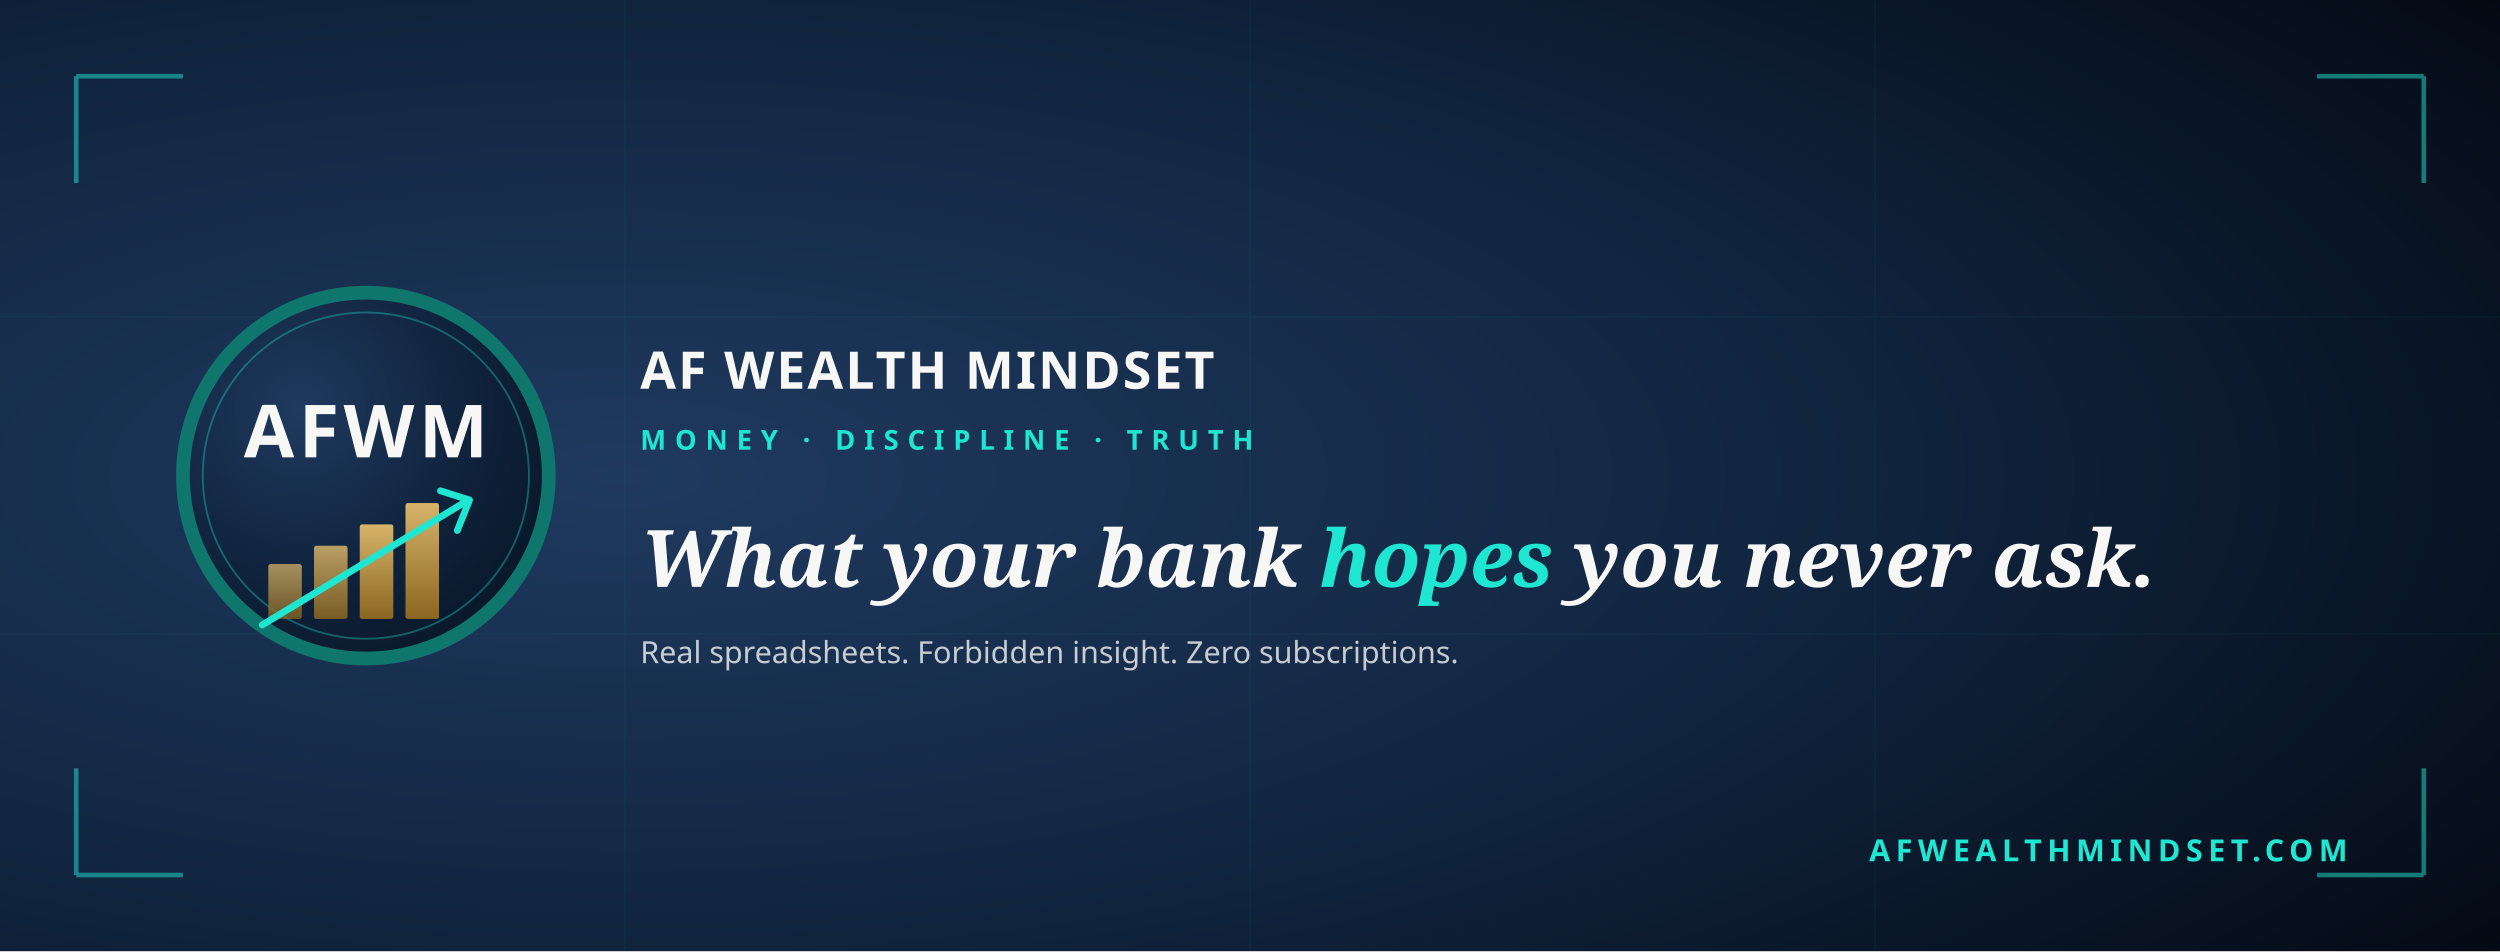
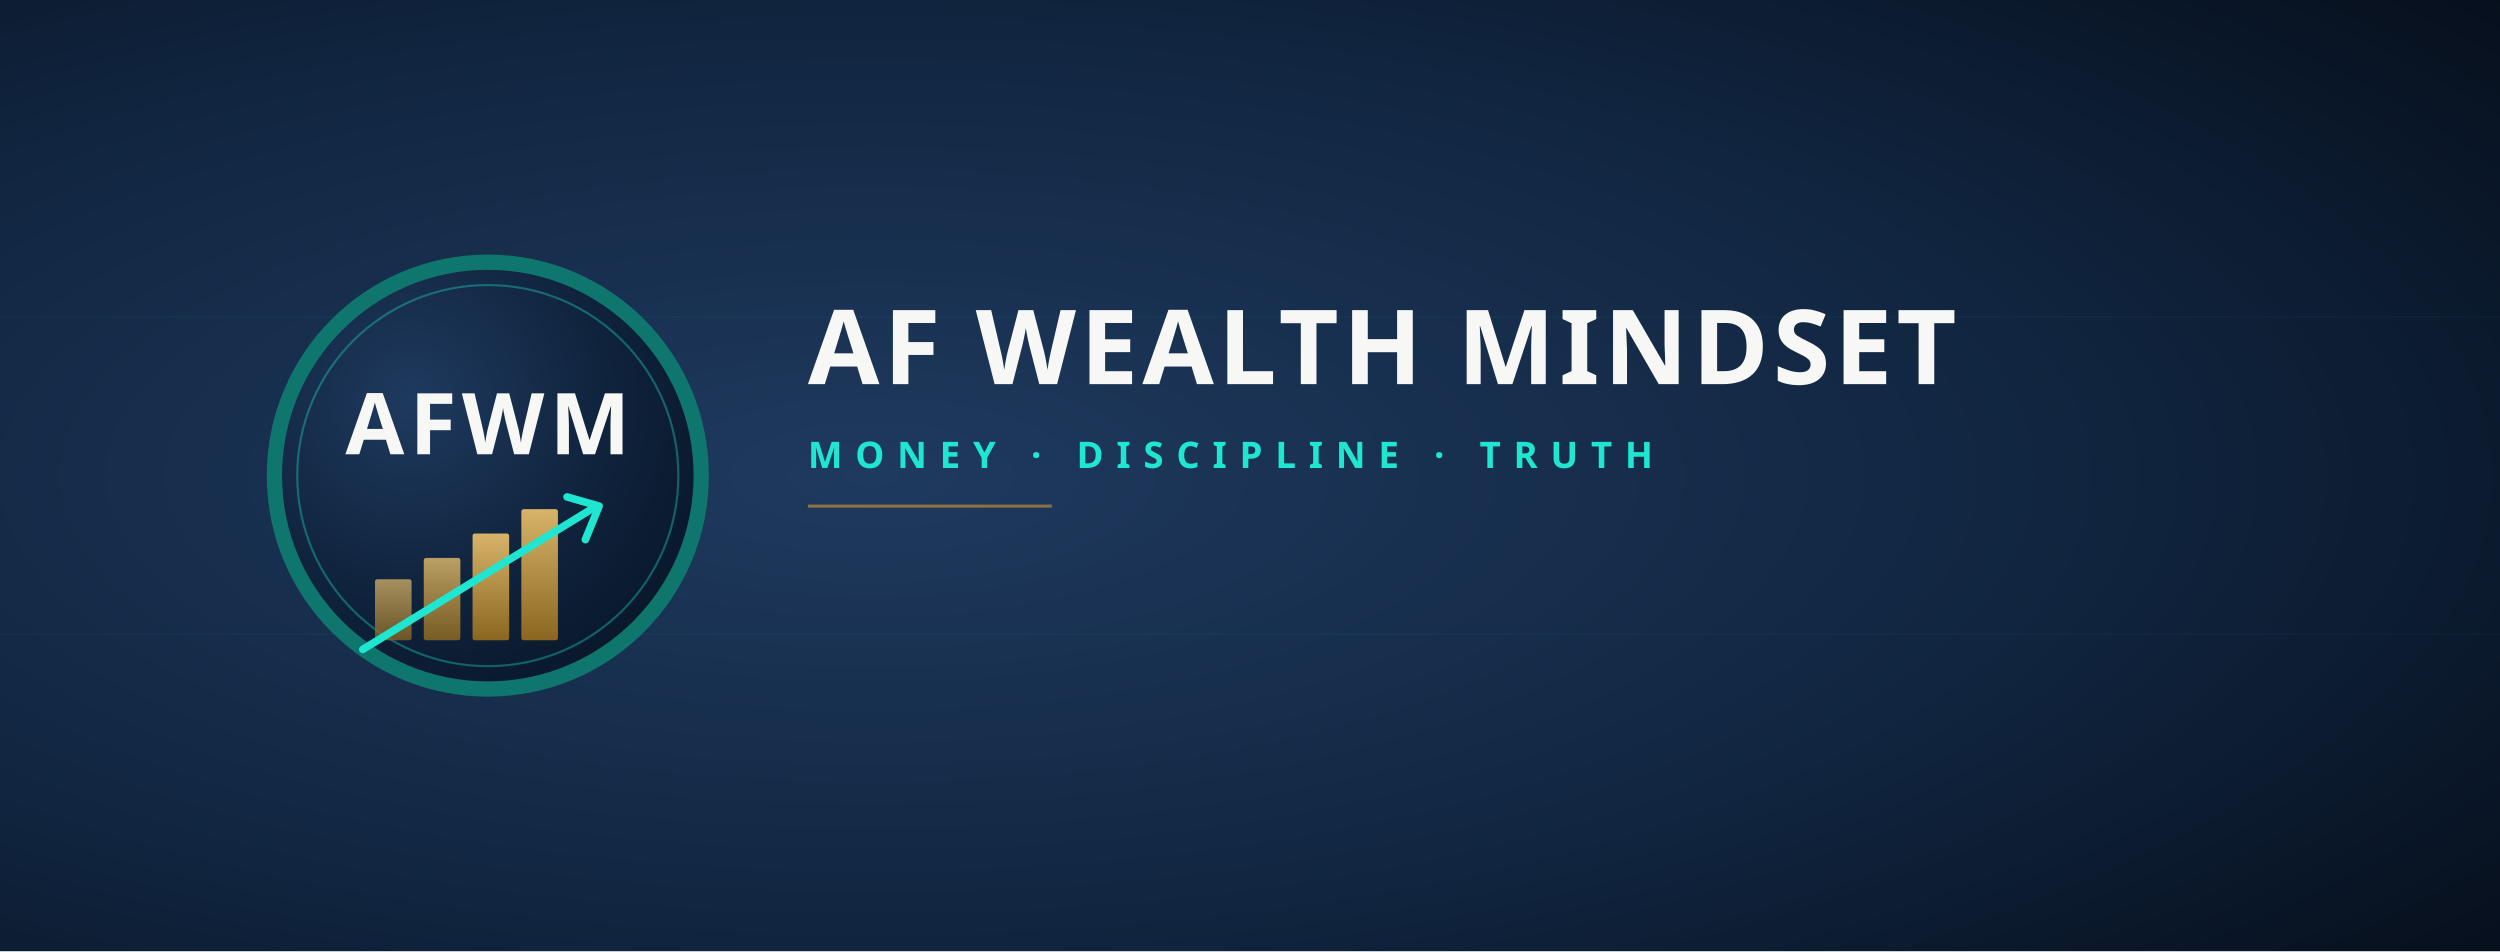
<svg xmlns="http://www.w3.org/2000/svg" viewBox="0 0 1640 624" width="1640" height="624">
  <defs>
-     <radialGradient id="fbBg" cx="25%" cy="50%" r="90%">
+     <radialGradient id="fbBg" cx="35%" cy="50%" r="90%">
      <stop offset="0%" stop-color="#1f3a5f" />
      <stop offset="55%" stop-color="#10243E" />
      <stop offset="100%" stop-color="#040A14" />
    </radialGradient>
    <radialGradient id="fbCoinFill" cx="32%" cy="32%" r="80%">
      <stop offset="0%" stop-color="#1f3a5f" />
      <stop offset="55%" stop-color="#10243E" />
      <stop offset="100%" stop-color="#081628" />
    </radialGradient>
    <linearGradient id="fbGoldBar" x1="0%" y1="100%" x2="0%" y2="0%">
      <stop offset="0%" stop-color="#8A6620" />
      <stop offset="100%" stop-color="#D7B46A" />
    </linearGradient>
  </defs>
  <rect width="1640" height="624" fill="url(#fbBg)" />
  <g stroke="#1FE6D1" stroke-width="1" opacity="0.04">
    <line x1="0" y1="208" x2="1640" y2="208" />
    <line x1="0" y1="416" x2="1640" y2="416" />
-     <line x1="410" y1="0" x2="410" y2="624" />
-     <line x1="820" y1="0" x2="820" y2="624" />
-     <line x1="1230" y1="0" x2="1230" y2="624" />
  </g>
-   <g stroke="#1FE6D1" stroke-width="3" fill="none" opacity="0.5">
-     <path d="M 50 50 L 50 120 M 50 50 L 120 50" />
-     <path d="M 1590 50 L 1590 120 M 1590 50 L 1520 50" />
-     <path d="M 50 574 L 50 504 M 50 574 L 120 574" />
-     <path d="M 1590 574 L 1590 504 M 1590 574 L 1520 574" />
-   </g>
-   <g transform="translate(120, 192)">
-     <circle cx="120" cy="120" r="120" fill="url(#fbCoinFill)" stroke="#0F766E" stroke-width="9" />
-     <circle cx="120" cy="120" r="107" fill="none" stroke="#1FE6D1" stroke-width="1.2" opacity="0.35" />
-     <text x="120" y="108" font-family="Manrope, sans-serif" font-size="48" font-weight="900" text-anchor="middle" fill="#F7F8F5" letter-spacing="3">AFWM</text>
-     <g transform="translate(56, 138)">
-       <rect x="0" y="40" width="22" height="36" fill="url(#fbGoldBar)" opacity="0.75" rx="1.5" />
-       <rect x="30" y="28" width="22" height="48" fill="url(#fbGoldBar)" opacity="0.85" rx="1.5" />
-       <rect x="60" y="14" width="22" height="62" fill="url(#fbGoldBar)" rx="1.5" />
-       <rect x="90" y="0" width="22" height="76" fill="url(#fbGoldBar)" rx="1.5" />
+   <g transform="translate(180, 172)">
+     <circle cx="140" cy="140" r="140" fill="url(#fbCoinFill)" stroke="#0F766E" stroke-width="10" />
+     <circle cx="140" cy="140" r="125" fill="none" stroke="#1FE6D1" stroke-width="1.4" opacity="0.35" />
+     <text x="140" y="126" font-family="Manrope, sans-serif" font-size="56" font-weight="900" text-anchor="middle" fill="#F7F8F5" letter-spacing="3.5">AFWM</text>
+     <g transform="translate(66, 162)">
+       <rect x="0" y="46" width="24" height="40" fill="url(#fbGoldBar)" opacity="0.75" rx="1.5" />
+       <rect x="32" y="32" width="24" height="54" fill="url(#fbGoldBar)" opacity="0.85" rx="1.5" />
+       <rect x="64" y="16" width="24" height="70" fill="url(#fbGoldBar)" rx="1.5" />
+       <rect x="96" y="0" width="24" height="86" fill="url(#fbGoldBar)" rx="1.5" />
    </g>
-     <g stroke="#1FE6D1" stroke-width="4.5" stroke-linecap="round" stroke-linejoin="round" fill="none">
-       <path d="M 52 218 L 184 138" />
-       <path d="M 169 130 L 188 136 L 180 156" />
+     <g stroke="#1FE6D1" stroke-width="5" stroke-linecap="round" stroke-linejoin="round" fill="none">
+       <path d="M 58 254 L 208 162" />
+       <path d="M 192 154 L 213 160 L 204 182" />
    </g>
  </g>
-   <g transform="translate(420, 215)">
-     <text x="0" y="40" font-family="Manrope, sans-serif" font-size="34" font-weight="900" fill="#F7F8F5" letter-spacing="0.04em">AF WEALTH MINDSET</text>
-     <text x="0" y="80" font-family="Manrope, sans-serif" font-size="18" font-weight="700" fill="#1FE6D1" letter-spacing="0.32em">MONEY · DISCIPLINE · TRUTH</text>
-     <text x="0" y="170" font-family="Cormorant Garamond, serif" font-style="italic" font-weight="700" font-size="52" fill="#F7F8F5">What your bank
-       <tspan fill="#1FE6D1">hopes</tspan> you never ask.
-     </text>
-     <text x="0" y="220" font-family="Manrope, sans-serif" font-size="20" font-weight="500" fill="#F7F8F5" opacity="0.78">Real spreadsheets. Forbidden insight. Zero subscriptions.</text>
+   <g transform="translate(530, 252)">
+     <text x="0" y="0" font-family="Manrope, sans-serif" font-size="68" font-weight="900" fill="#F7F8F5" letter-spacing="0.04em">AF WEALTH MINDSET</text>
+     <text x="0" y="55" font-family="Manrope, sans-serif" font-size="24" font-weight="700" fill="#1FE6D1" letter-spacing="0.35em">MONEY · DISCIPLINE · TRUTH</text>
+     <line x1="0" y1="80" x2="160" y2="80" stroke="#B88935" stroke-width="2" opacity="0.7" />
  </g>
-   <text x="1540" y="565" font-family="Manrope, sans-serif" font-size="20" font-weight="700" text-anchor="end" fill="#1FE6D1" letter-spacing="0.18em">AFWEALTHMINDSET.COM</text>
</svg>
